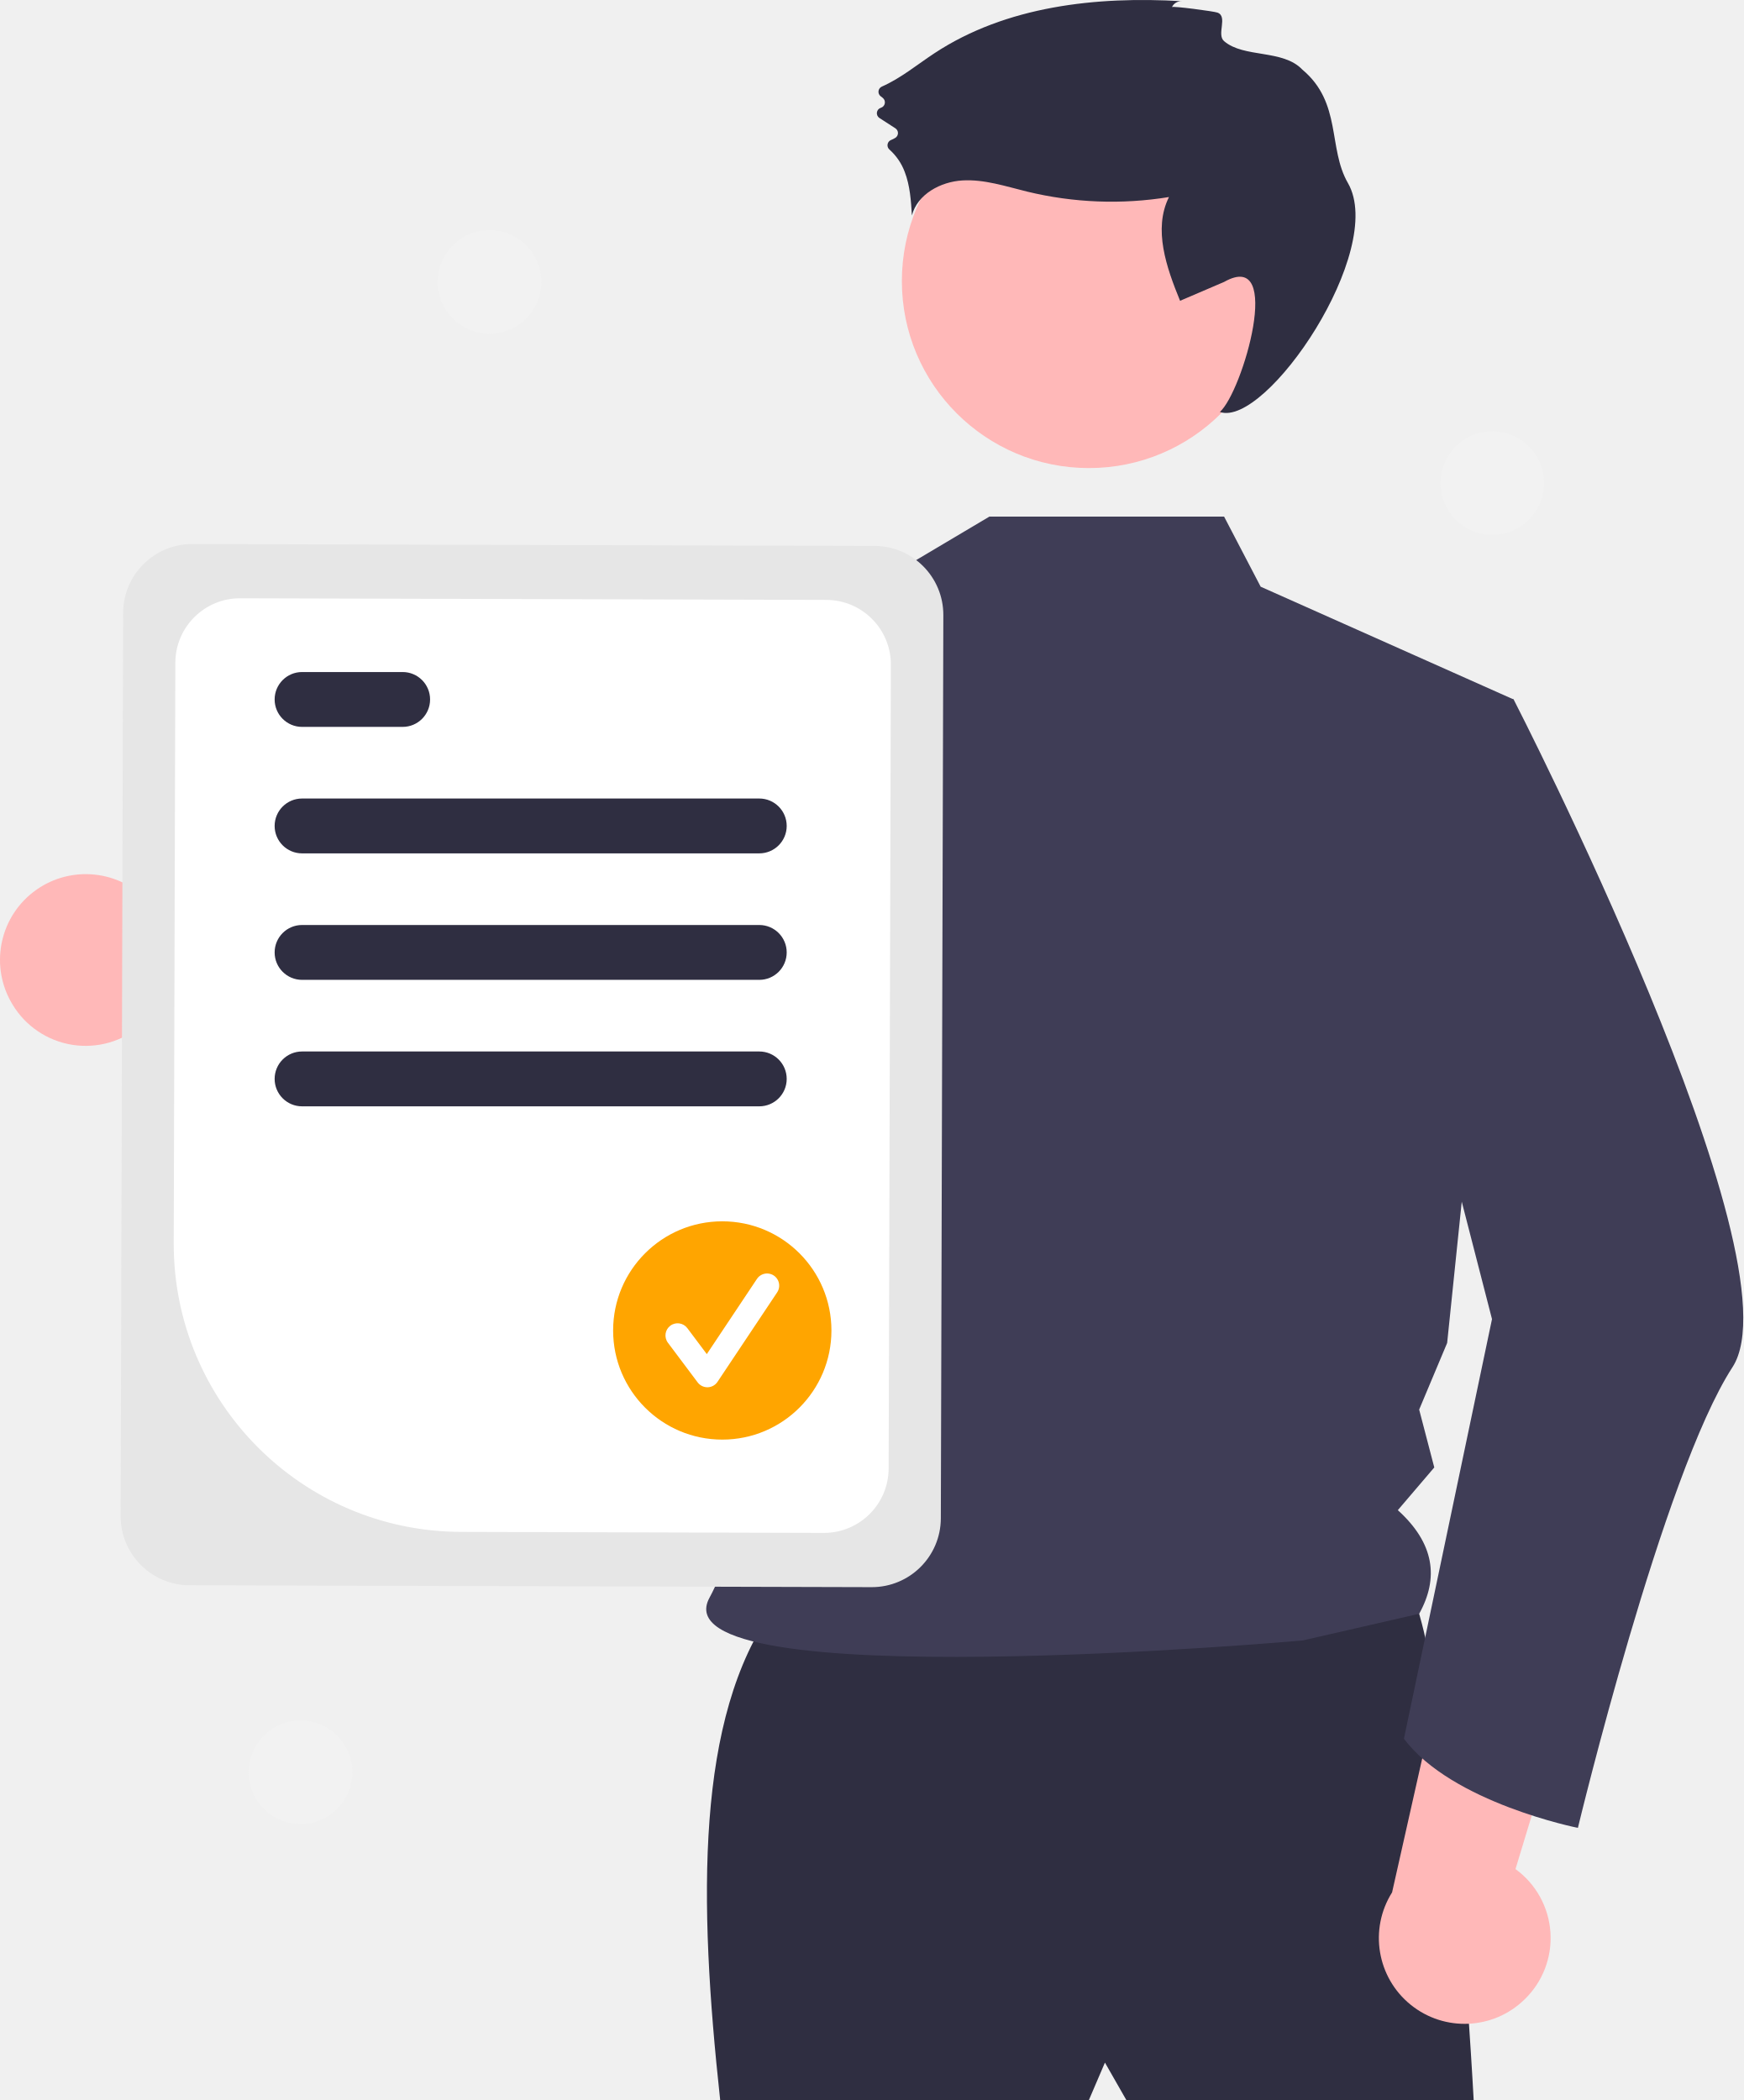
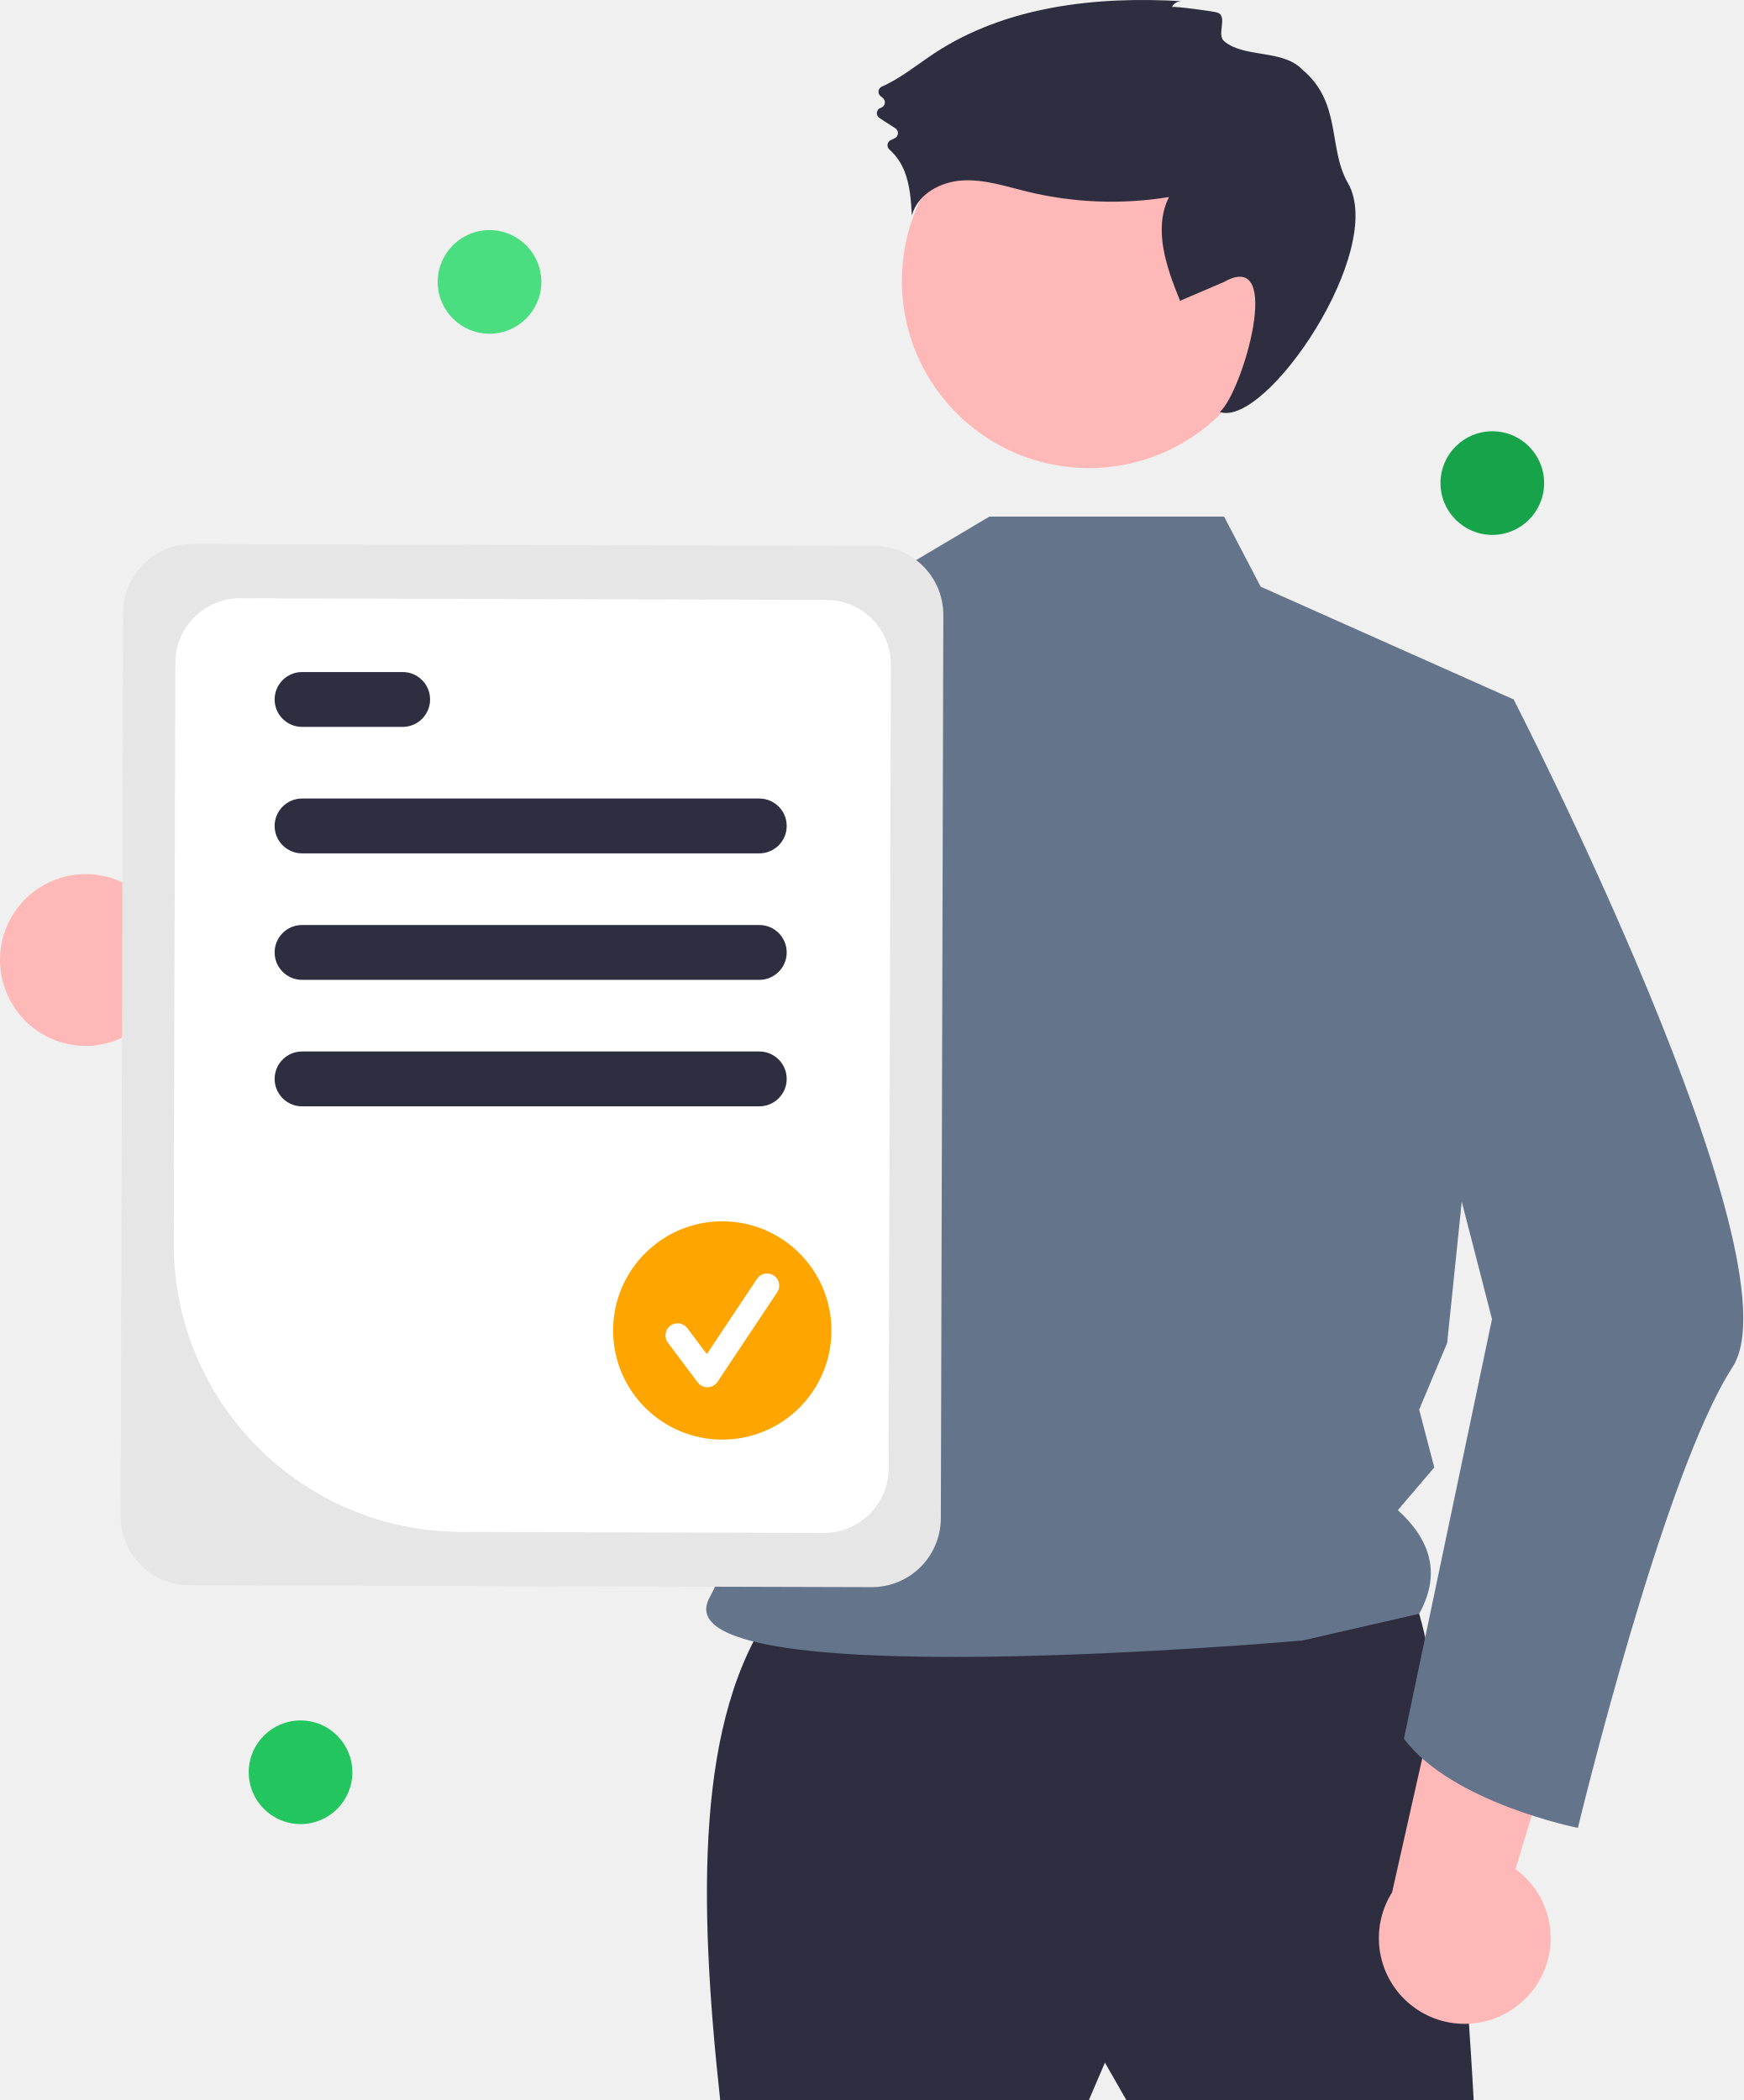
<svg xmlns="http://www.w3.org/2000/svg" data-name="Layer 1" width="571.94" height="689.038" viewBox="0 0 571.94 689.038">
  <path d="M310.019,435.422a27.981,27.981,0,0,0,42.374,6.734L438.65,491.628,435.436,440.056l-81.418-39.072a28.133,28.133,0,0,0-43.998,34.439Z" transform="translate(-305.9303 -105.8648)" fill="#ffb8b8" />
  <path d="M559.741,633.604c-25.586,35.812-24.671,95.726-17.533,161.299l120.974,0,5.26-12.273,7.013,12.273H789.417s-8.766-166.559-24.546-171.819S559.741,633.604,559.741,633.604Z" transform="translate(-305.9303 -105.8648)" fill="#2f2e41" />
  <circle cx="357.252" cy="92.218" r="61.364" fill="#ffb8b8" />
-   <path d="M707.534,275.368l12,23,83,37L780.717,546.504,771.534,568.368l4.961,18.987L764.534,601.368c12.007,10.864,13.532,22.236,7,34l-38.221,8.756s-212.521,18.898-194.611-14.026c19.57-35.974,24.553-142.215-18.649-198.988-36.677-48.199-8.519-110.742-8.519-110.742l87-26,32-19Z" transform="translate(-305.9303 -105.8648)" fill="#3f3d56" />
+   <path d="M707.534,275.368l12,23,83,37L780.717,546.504,771.534,568.368l4.961,18.987L764.534,601.368c12.007,10.864,13.532,22.236,7,34l-38.221,8.756s-212.521,18.898-194.611-14.026c19.57-35.974,24.553-142.215-18.649-198.988-36.677-48.199-8.519-110.742-8.519-110.742l87-26,32-19Z" transform="translate(-305.9303 -105.8648)" fill="#64748b" />
  <path d="M690.426,108.195a3.385,3.385,0,0,1,3.257-1.933c-28.093-1.68-57.685,1.594-81.188,17.075-5.694,3.751-11.062,8.224-17.258,10.945a1.859,1.859,0,0,0-.38,3.163l.681.534a1.866,1.866,0,0,1-.607,3.253l0,0a1.866,1.866,0,0,0-.469,3.352l5.215,3.371a1.858,1.858,0,0,1,.017,3.126,9.271,9.271,0,0,1-1.387.703,1.862,1.862,0,0,0-.59,3.128,18.537,18.537,0,0,1,5.046,7.377c1.738,4.52,2.051,9.442,2.344,14.276,1.797-6.974,9.408-11.08,16.598-11.497s14.202,1.955,21.199,3.66a117.272,117.272,0,0,0,46.548,1.791c-5.256,10.549-.822,23.131,3.64,34.04l14.443-6.191c19.836-11.197,6.019,36.168-1.397,42.67,15.141,5.249,54.772-53.014,42.023-75.114-6.632-11.496-1.924-26.324-14.963-37.227-6.39-6.727-19.149-3.737-25.664-9.328-2.564-2.201,1.344-8.088-2.18-9.371C704.184,109.571,690.619,107.765,690.426,108.195Z" transform="translate(-305.9303 -105.8648)" fill="#2f2e41" />
-   <path d="M586.484,300.308c-11.26,49.99-40.14,166.71-69.44,191.12a17.092,17.092,0,0,1-6.52,3.85c-102.99,25.09-135.99-38.91-135.99-38.91s27.6-13.45,28.3-39.74l55.66,17.27,48.52-109.19,7.14-6.66.04-.04Z" transform="translate(-305.9303 -105.8648)" fill="#3f3d56" />
+   <path d="M586.484,300.308c-11.26,49.99-40.14,166.71-69.44,191.12a17.092,17.092,0,0,1-6.52,3.85c-102.99,25.09-135.99-38.91-135.99-38.91s27.6-13.45,28.3-39.74l55.66,17.27,48.52-109.19,7.14-6.66.04-.04Z" transform="translate(-305.9303 -105.8648)" fill="#64748b" />
  <path d="M806.075,761.941a27.982,27.982,0,0,0-2.938-42.806L832.009,623.982l-49.539,14.696L762.648,726.784a28.133,28.133,0,0,0,43.427,35.156Z" transform="translate(-305.9303 -105.8648)" fill="#ffb8b8" />
-   <path d="M779.65,330.045l22.884,5.323s94.584,184.028,71.792,219.093-50.715,151.156-50.715,151.156-41.298-8.21-57.077-29.249l28.896-137.686-29.805-115.715Z" transform="translate(-305.9303 -105.8648)" fill="#3f3d56" />
+   <path d="M779.65,330.045l22.884,5.323s94.584,184.028,71.792,219.093-50.715,151.156-50.715,151.156-41.298-8.21-57.077-29.249l28.896-137.686-29.805-115.715Z" transform="translate(-305.9303 -105.8648)" fill="#64748b" />
  <path d="M345.51,603.32l.822-296.389a22.652,22.652,0,0,1,22.689-22.564l223.839.621a22.652,22.652,0,0,1,22.564,22.689l-.822,296.389a22.652,22.652,0,0,1-22.689,22.564l-223.839-.621A22.652,22.652,0,0,1,345.51,603.32Z" transform="translate(-305.9303 -105.8648)" fill="#e6e6e6" />
  <path d="M362.928,513.846l.528-190.546a21.214,21.214,0,0,1,21.249-21.132l192.371.533a21.215,21.215,0,0,1,21.133,21.249l-.731,263.746A21.215,21.215,0,0,1,576.228,608.829L457.058,608.499A94.498,94.498,0,0,1,362.928,513.846Z" transform="translate(-305.9303 -105.8648)" fill="#fff" />
  <path d="M555.034,385.868h-150a9,9,0,0,1,0-18h150a9,9,0,0,1,0,18Z" transform="translate(-305.9303 -105.8648)" fill="#2F2E41" />
  <path d="M438.034,344.368h-33a9,9,0,0,1,0-18h33a9,9,0,0,1,0,18Z" transform="translate(-305.9303 -105.8648)" fill="#2F2E41" />
  <path d="M555.034,427.368h-150a9,9,0,0,1,0-18h150a9,9,0,0,1,0,18Z" transform="translate(-305.9303 -105.8648)" fill="#2F2E41" />
  <path d="M555.034,468.868h-150a9,9,0,0,1,0-18h150a9,9,0,0,1,0,18Z" transform="translate(-305.9303 -105.8648)" fill="#2F2E41" />
  <circle cx="236.967" cy="436.543" r="35.811" fill="#FFA500" />
  <path d="M538.012,561.045a3.982,3.982,0,0,1-3.186-1.594l-9.77-13.027a3.983,3.983,0,1,1,6.374-4.78l6.392,8.522,16.416-24.624a3.984,3.984,0,1,1,6.629,4.419L541.326,559.271a3.985,3.985,0,0,1-3.204,1.773C538.085,561.045,538.048,561.045,538.012,561.045Z" transform="translate(-305.9303 -105.8648)" fill="#fff" />
-   <circle cx="160.604" cy="92.503" r="17" fill="#f2f2f2" />
-   <circle cx="98.604" cy="581.503" r="17" fill="#f2f2f2" />
-   <circle cx="489.604" cy="158.503" r="17" fill="#f2f2f2" />
+   <circle cx="160.604" cy="92.503" r="17" fill="#4ade80" />
+   <circle cx="98.604" cy="581.503" r="17" fill="#22c55e" />
+   <circle cx="489.604" cy="158.503" r="17" fill="#16a34a" />
</svg>
